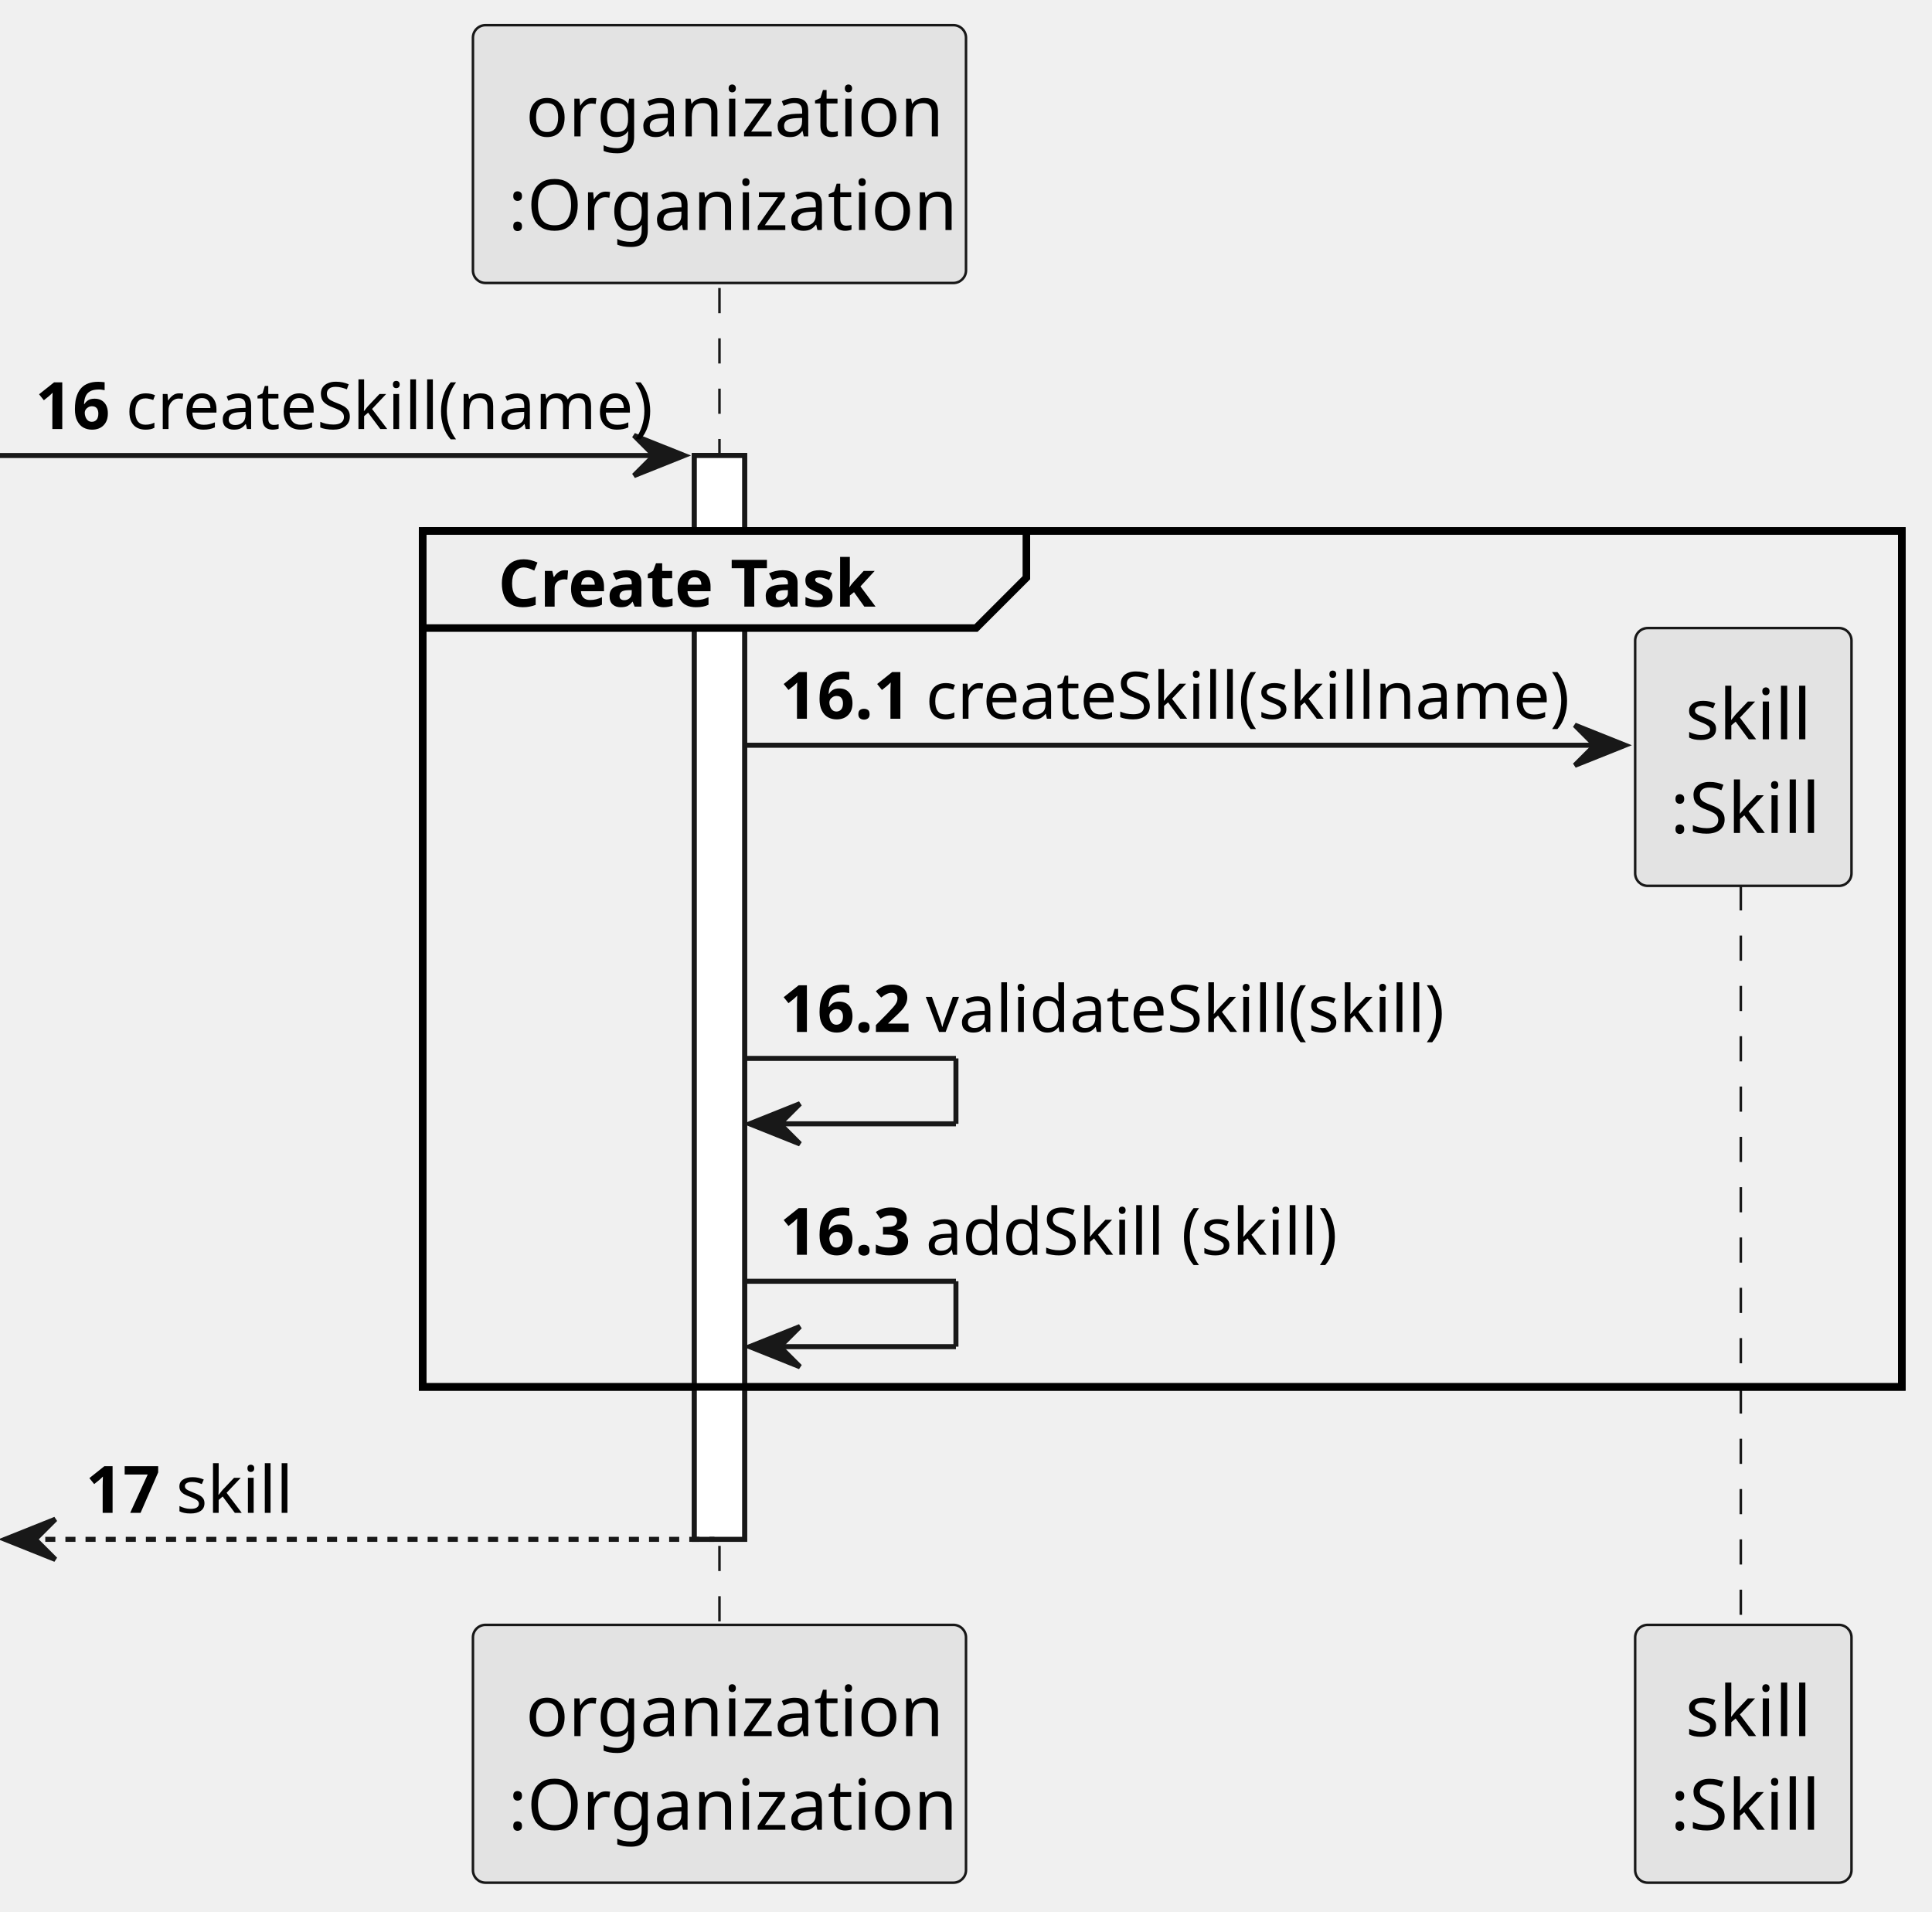
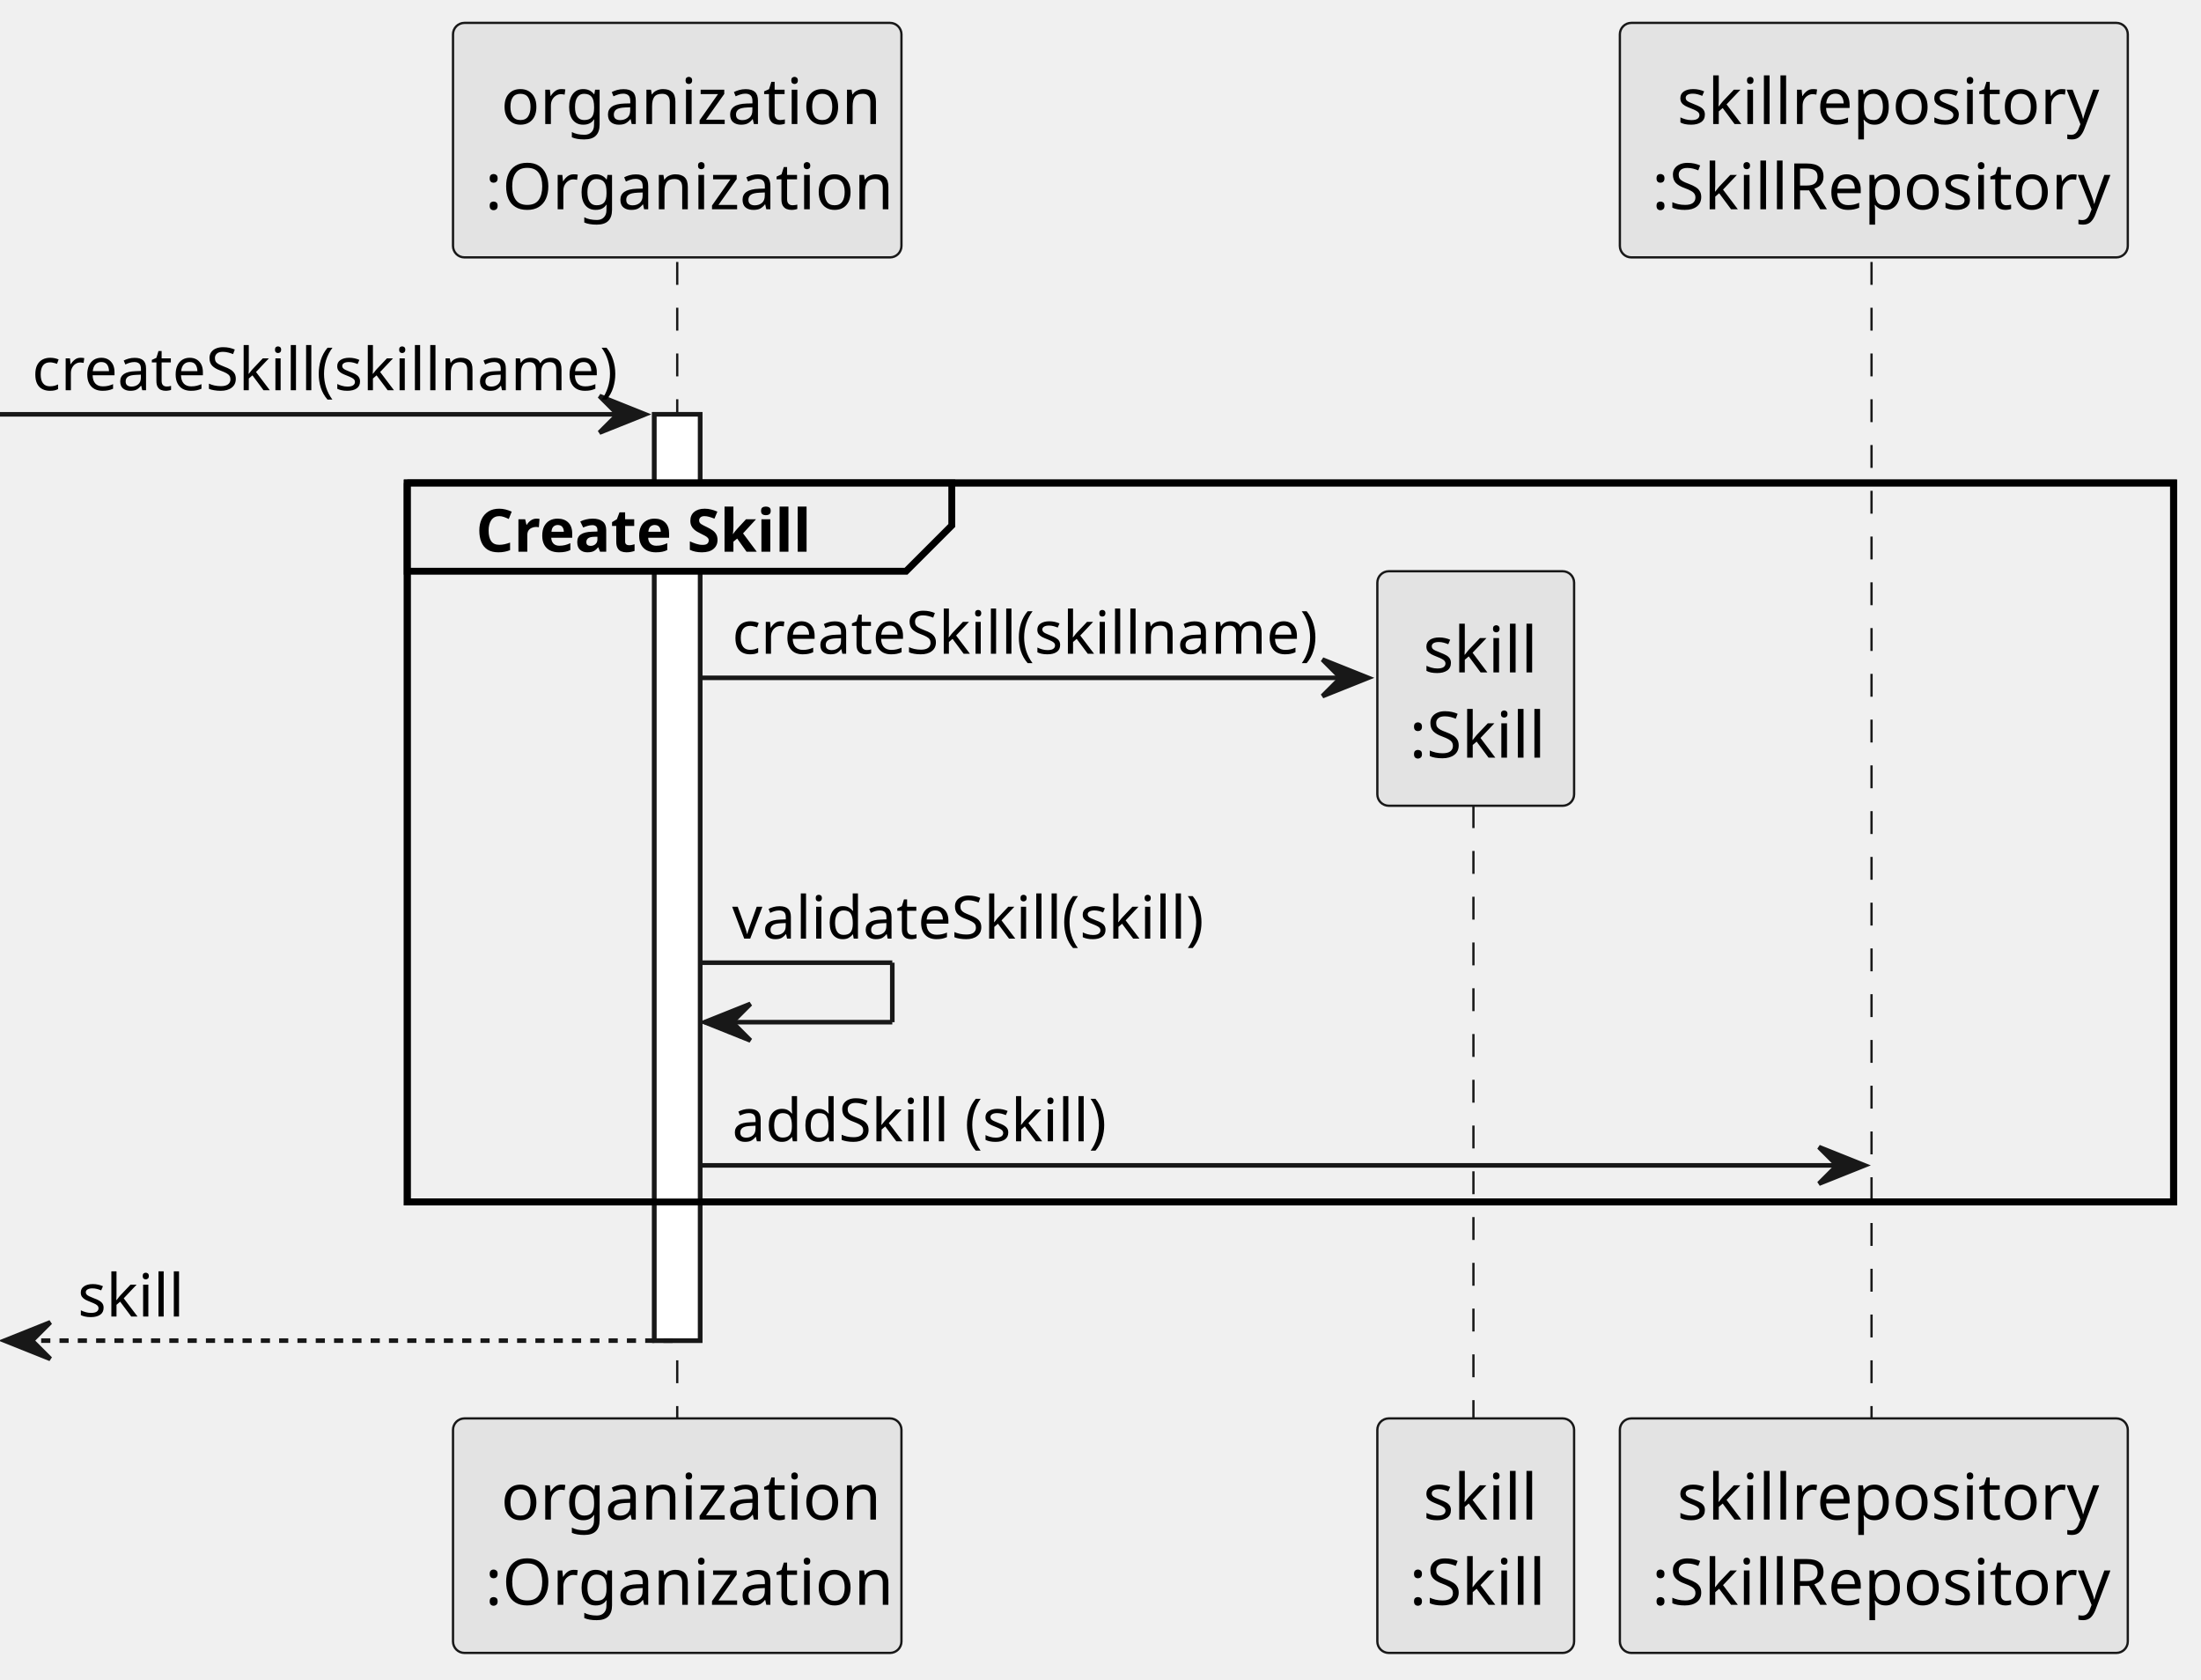
- <svg xmlns="http://www.w3.org/2000/svg" contentStyleType="text/css" height="380px" preserveAspectRatio="none" style="width:384px;height:380px;background:#FFFFFF;" version="1.1" viewBox="0 0 384 380" width="384px" zoomAndPan="magnify">
+ <svg xmlns="http://www.w3.org/2000/svg" contentStyleType="text/css" height="367px" preserveAspectRatio="none" style="width:481px;height:367px;background:#FFFFFF;" version="1.1" viewBox="0 0 481 367" width="481px" zoomAndPan="magnify">
  <defs />
  <g>
-     <rect fill="#FFFFFF" height="215.406" style="stroke:#181818;stroke-width:1.0;" width="10" x="138" y="90.533" />
-     <rect fill="none" height="170.115" style="stroke:#000000;stroke-width:1.5;" width="294" x="84" y="105.533" />
-     <line style="stroke:#181818;stroke-width:0.5;stroke-dasharray:5.0,5.0;" x1="143" x2="143" y1="57.242" y2="323.94" />
-     <line style="stroke:#181818;stroke-width:0.5;stroke-dasharray:5.0,5.0;" x1="346" x2="346" y1="165.945" y2="323.94" />
-     <rect fill="#E3E3E3" height="51.242" rx="2.5" ry="2.5" style="stroke:#181818;stroke-width:0.5;" width="98" x="94" y="5" />
-     <text fill="#000000" font-family="sans-serif" font-size="14" lengthAdjust="spacing" textLength="77" x="104.5" y="27.107">organization</text>
-     <text fill="#000000" font-family="sans-serif" font-size="14" lengthAdjust="spacing" textLength="84" x="101" y="45.728">:Organization</text>
-     <rect fill="#E3E3E3" height="51.242" rx="2.5" ry="2.5" style="stroke:#181818;stroke-width:0.5;" width="98" x="94" y="322.94" />
-     <text fill="#000000" font-family="sans-serif" font-size="14" lengthAdjust="spacing" textLength="77" x="104.5" y="345.047">organization</text>
-     <text fill="#000000" font-family="sans-serif" font-size="14" lengthAdjust="spacing" textLength="84" x="101" y="363.668">:Organization</text>
-     <rect fill="#E3E3E3" height="51.242" rx="2.5" ry="2.5" style="stroke:#181818;stroke-width:0.5;" width="43" x="325" y="322.94" />
-     <text fill="#000000" font-family="sans-serif" font-size="14" lengthAdjust="spacing" textLength="23" x="335" y="345.047">skill</text>
-     <text fill="#000000" font-family="sans-serif" font-size="14" lengthAdjust="spacing" textLength="29" x="332" y="363.668">:Skill</text>
-     <rect fill="#FFFFFF" height="215.406" style="stroke:#181818;stroke-width:1.0;" width="10" x="138" y="90.533" />
-     <polygon fill="#181818" points="126,86.533,136,90.533,126,94.533,130,90.533" style="stroke:#181818;stroke-width:1.0;" />
-     <line style="stroke:#181818;stroke-width:1.0;" x1="0" x2="132" y1="90.533" y2="90.533" />
-     <text fill="#000000" font-family="sans-serif" font-size="13" font-weight="bold" lengthAdjust="spacing" textLength="14" x="7" y="85.27">16</text>
-     <text fill="#000000" font-family="sans-serif" font-size="13" lengthAdjust="spacing" textLength="101" x="25" y="85.27">createSkill(name)</text>
-     <path d="M84,105.533 L204,105.533 L204,114.824 L194,124.824 L84,124.824 L84,105.533 " fill="#EEEEEE" style="stroke:#000000;stroke-width:1.5;" />
-     <rect fill="none" height="170.115" style="stroke:#000000;stroke-width:1.5;" width="294" x="84" y="105.533" />
-     <text fill="#000000" font-family="sans-serif" font-size="13" font-weight="bold" lengthAdjust="spacing" textLength="75" x="99" y="120.561">Create Task</text>
-     <polygon fill="#181818" points="313,144.115,323,148.115,313,152.115,317,148.115" style="stroke:#181818;stroke-width:1.0;" />
-     <line style="stroke:#181818;stroke-width:1.0;" x1="148" x2="319" y1="148.115" y2="148.115" />
-     <text fill="#000000" font-family="sans-serif" font-size="13" font-weight="bold" lengthAdjust="spacing" textLength="25" x="155" y="142.852">16.1</text>
-     <text fill="#000000" font-family="sans-serif" font-size="13" lengthAdjust="spacing" textLength="124" x="184" y="142.852">createSkill(skillname)</text>
-     <rect fill="#E3E3E3" height="51.242" rx="2.5" ry="2.5" style="stroke:#181818;stroke-width:0.5;" width="43" x="325" y="124.824" />
-     <text fill="#000000" font-family="sans-serif" font-size="14" lengthAdjust="spacing" textLength="23" x="335" y="146.932">skill</text>
-     <text fill="#000000" font-family="sans-serif" font-size="14" lengthAdjust="spacing" textLength="29" x="332" y="165.553">:Skill</text>
-     <line style="stroke:#181818;stroke-width:1.0;" x1="148" x2="190" y1="210.357" y2="210.357" />
-     <line style="stroke:#181818;stroke-width:1.0;" x1="190" x2="190" y1="210.357" y2="223.357" />
-     <line style="stroke:#181818;stroke-width:1.0;" x1="149" x2="190" y1="223.357" y2="223.357" />
-     <polygon fill="#181818" points="159,219.357,149,223.357,159,227.357,155,223.357" style="stroke:#181818;stroke-width:1.0;" />
-     <text fill="#000000" font-family="sans-serif" font-size="13" font-weight="bold" lengthAdjust="spacing" textLength="25" x="155" y="205.095">16.2</text>
-     <text fill="#000000" font-family="sans-serif" font-size="13" lengthAdjust="spacing" textLength="99" x="184" y="205.095">validateSkill(skill)</text>
-     <line style="stroke:#181818;stroke-width:1.0;" x1="148" x2="190" y1="254.648" y2="254.648" />
-     <line style="stroke:#181818;stroke-width:1.0;" x1="190" x2="190" y1="254.648" y2="267.648" />
-     <line style="stroke:#181818;stroke-width:1.0;" x1="149" x2="190" y1="267.648" y2="267.648" />
-     <polygon fill="#181818" points="159,263.648,149,267.648,159,271.648,155,267.648" style="stroke:#181818;stroke-width:1.0;" />
-     <text fill="#000000" font-family="sans-serif" font-size="13" font-weight="bold" lengthAdjust="spacing" textLength="25" x="155" y="249.386">16.3</text>
-     <text fill="#000000" font-family="sans-serif" font-size="13" lengthAdjust="spacing" textLength="81" x="184" y="249.386">addSkill (skill)</text>
-     <polygon fill="#181818" points="11,301.94,1,305.94,11,309.94,7,305.94" style="stroke:#181818;stroke-width:1.0;" />
-     <line style="stroke:#181818;stroke-width:1.0;stroke-dasharray:2.0,2.0;" x1="5" x2="142" y1="305.94" y2="305.94" />
-     <text fill="#000000" font-family="sans-serif" font-size="13" font-weight="bold" lengthAdjust="spacing" textLength="14" x="17" y="300.677">17</text>
-     <text fill="#000000" font-family="sans-serif" font-size="13" lengthAdjust="spacing" textLength="23" x="35" y="300.677">skill</text>
+     <rect fill="#FFFFFF" height="202.406" style="stroke:#181818;stroke-width:1.0;" width="10" x="143" y="90.533" />
+     <rect fill="none" height="157.115" style="stroke:#000000;stroke-width:1.5;" width="386" x="89" y="105.533" />
+     <line style="stroke:#181818;stroke-width:0.5;stroke-dasharray:5.0,5.0;" x1="148" x2="148" y1="57.242" y2="310.94" />
+     <line style="stroke:#181818;stroke-width:0.5;stroke-dasharray:5.0,5.0;" x1="322" x2="322" y1="165.945" y2="310.94" />
+     <line style="stroke:#181818;stroke-width:0.5;stroke-dasharray:5.0,5.0;" x1="409" x2="409" y1="57.242" y2="310.94" />
+     <rect fill="#E3E3E3" height="51.242" rx="2.5" ry="2.5" style="stroke:#181818;stroke-width:0.5;" width="98" x="99" y="5" />
+     <text fill="#000000" font-family="sans-serif" font-size="14" lengthAdjust="spacing" textLength="77" x="109.5" y="27.107">organization</text>
+     <text fill="#000000" font-family="sans-serif" font-size="14" lengthAdjust="spacing" textLength="84" x="106" y="45.728">:Organization</text>
+     <rect fill="#E3E3E3" height="51.242" rx="2.5" ry="2.5" style="stroke:#181818;stroke-width:0.5;" width="98" x="99" y="309.94" />
+     <text fill="#000000" font-family="sans-serif" font-size="14" lengthAdjust="spacing" textLength="77" x="109.5" y="332.047">organization</text>
+     <text fill="#000000" font-family="sans-serif" font-size="14" lengthAdjust="spacing" textLength="84" x="106" y="350.668">:Organization</text>
+     <rect fill="#E3E3E3" height="51.242" rx="2.5" ry="2.5" style="stroke:#181818;stroke-width:0.5;" width="43" x="301" y="309.94" />
+     <text fill="#000000" font-family="sans-serif" font-size="14" lengthAdjust="spacing" textLength="23" x="311" y="332.047">skill</text>
+     <text fill="#000000" font-family="sans-serif" font-size="14" lengthAdjust="spacing" textLength="29" x="308" y="350.668">:Skill</text>
+     <rect fill="#E3E3E3" height="51.242" rx="2.5" ry="2.5" style="stroke:#181818;stroke-width:0.5;" width="111" x="354" y="5" />
+     <text fill="#000000" font-family="sans-serif" font-size="14" lengthAdjust="spacing" textLength="86" x="366.5" y="27.107">skillrepository</text>
+     <text fill="#000000" font-family="sans-serif" font-size="14" lengthAdjust="spacing" textLength="97" x="361" y="45.728">:SkillRepository</text>
+     <rect fill="#E3E3E3" height="51.242" rx="2.5" ry="2.5" style="stroke:#181818;stroke-width:0.5;" width="111" x="354" y="309.94" />
+     <text fill="#000000" font-family="sans-serif" font-size="14" lengthAdjust="spacing" textLength="86" x="366.5" y="332.047">skillrepository</text>
+     <text fill="#000000" font-family="sans-serif" font-size="14" lengthAdjust="spacing" textLength="97" x="361" y="350.668">:SkillRepository</text>
+     <rect fill="#FFFFFF" height="202.406" style="stroke:#181818;stroke-width:1.0;" width="10" x="143" y="90.533" />
+     <polygon fill="#181818" points="131,86.533,141,90.533,131,94.533,135,90.533" style="stroke:#181818;stroke-width:1.0;" />
+     <line style="stroke:#181818;stroke-width:1.0;" x1="0" x2="137" y1="90.533" y2="90.533" />
+     <text fill="#000000" font-family="sans-serif" font-size="13" lengthAdjust="spacing" textLength="124" x="7" y="85.27">createSkill(skillname)</text>
+     <path d="M89,105.533 L208,105.533 L208,114.824 L198,124.824 L89,124.824 L89,105.533 " fill="#EEEEEE" style="stroke:#000000;stroke-width:1.5;" />
+     <rect fill="none" height="157.115" style="stroke:#000000;stroke-width:1.5;" width="386" x="89" y="105.533" />
+     <text fill="#000000" font-family="sans-serif" font-size="13" font-weight="bold" lengthAdjust="spacing" textLength="74" x="104" y="120.561">Create Skill</text>
+     <polygon fill="#181818" points="289,144.115,299,148.115,289,152.115,293,148.115" style="stroke:#181818;stroke-width:1.0;" />
+     <line style="stroke:#181818;stroke-width:1.0;" x1="153" x2="295" y1="148.115" y2="148.115" />
+     <text fill="#000000" font-family="sans-serif" font-size="13" lengthAdjust="spacing" textLength="124" x="160" y="142.852">createSkill(skillname)</text>
+     <rect fill="#E3E3E3" height="51.242" rx="2.5" ry="2.5" style="stroke:#181818;stroke-width:0.5;" width="43" x="301" y="124.824" />
+     <text fill="#000000" font-family="sans-serif" font-size="14" lengthAdjust="spacing" textLength="23" x="311" y="146.932">skill</text>
+     <text fill="#000000" font-family="sans-serif" font-size="14" lengthAdjust="spacing" textLength="29" x="308" y="165.553">:Skill</text>
+     <line style="stroke:#181818;stroke-width:1.0;" x1="153" x2="195" y1="210.357" y2="210.357" />
+     <line style="stroke:#181818;stroke-width:1.0;" x1="195" x2="195" y1="210.357" y2="223.357" />
+     <line style="stroke:#181818;stroke-width:1.0;" x1="154" x2="195" y1="223.357" y2="223.357" />
+     <polygon fill="#181818" points="164,219.357,154,223.357,164,227.357,160,223.357" style="stroke:#181818;stroke-width:1.0;" />
+     <text fill="#000000" font-family="sans-serif" font-size="13" lengthAdjust="spacing" textLength="99" x="160" y="205.095">validateSkill(skill)</text>
+     <polygon fill="#181818" points="397.5,250.648,407.5,254.648,397.5,258.648,401.5,254.648" style="stroke:#181818;stroke-width:1.0;" />
+     <line style="stroke:#181818;stroke-width:1.0;" x1="153" x2="403.5" y1="254.648" y2="254.648" />
+     <text fill="#000000" font-family="sans-serif" font-size="13" lengthAdjust="spacing" textLength="81" x="160" y="249.386">addSkill (skill)</text>
+     <polygon fill="#181818" points="11,288.94,1,292.94,11,296.94,7,292.94" style="stroke:#181818;stroke-width:1.0;" />
+     <line style="stroke:#181818;stroke-width:1.0;stroke-dasharray:2.0,2.0;" x1="5" x2="147" y1="292.94" y2="292.94" />
+     <text fill="#000000" font-family="sans-serif" font-size="13" lengthAdjust="spacing" textLength="23" x="17" y="287.677">skill</text>
  </g>
</svg>
